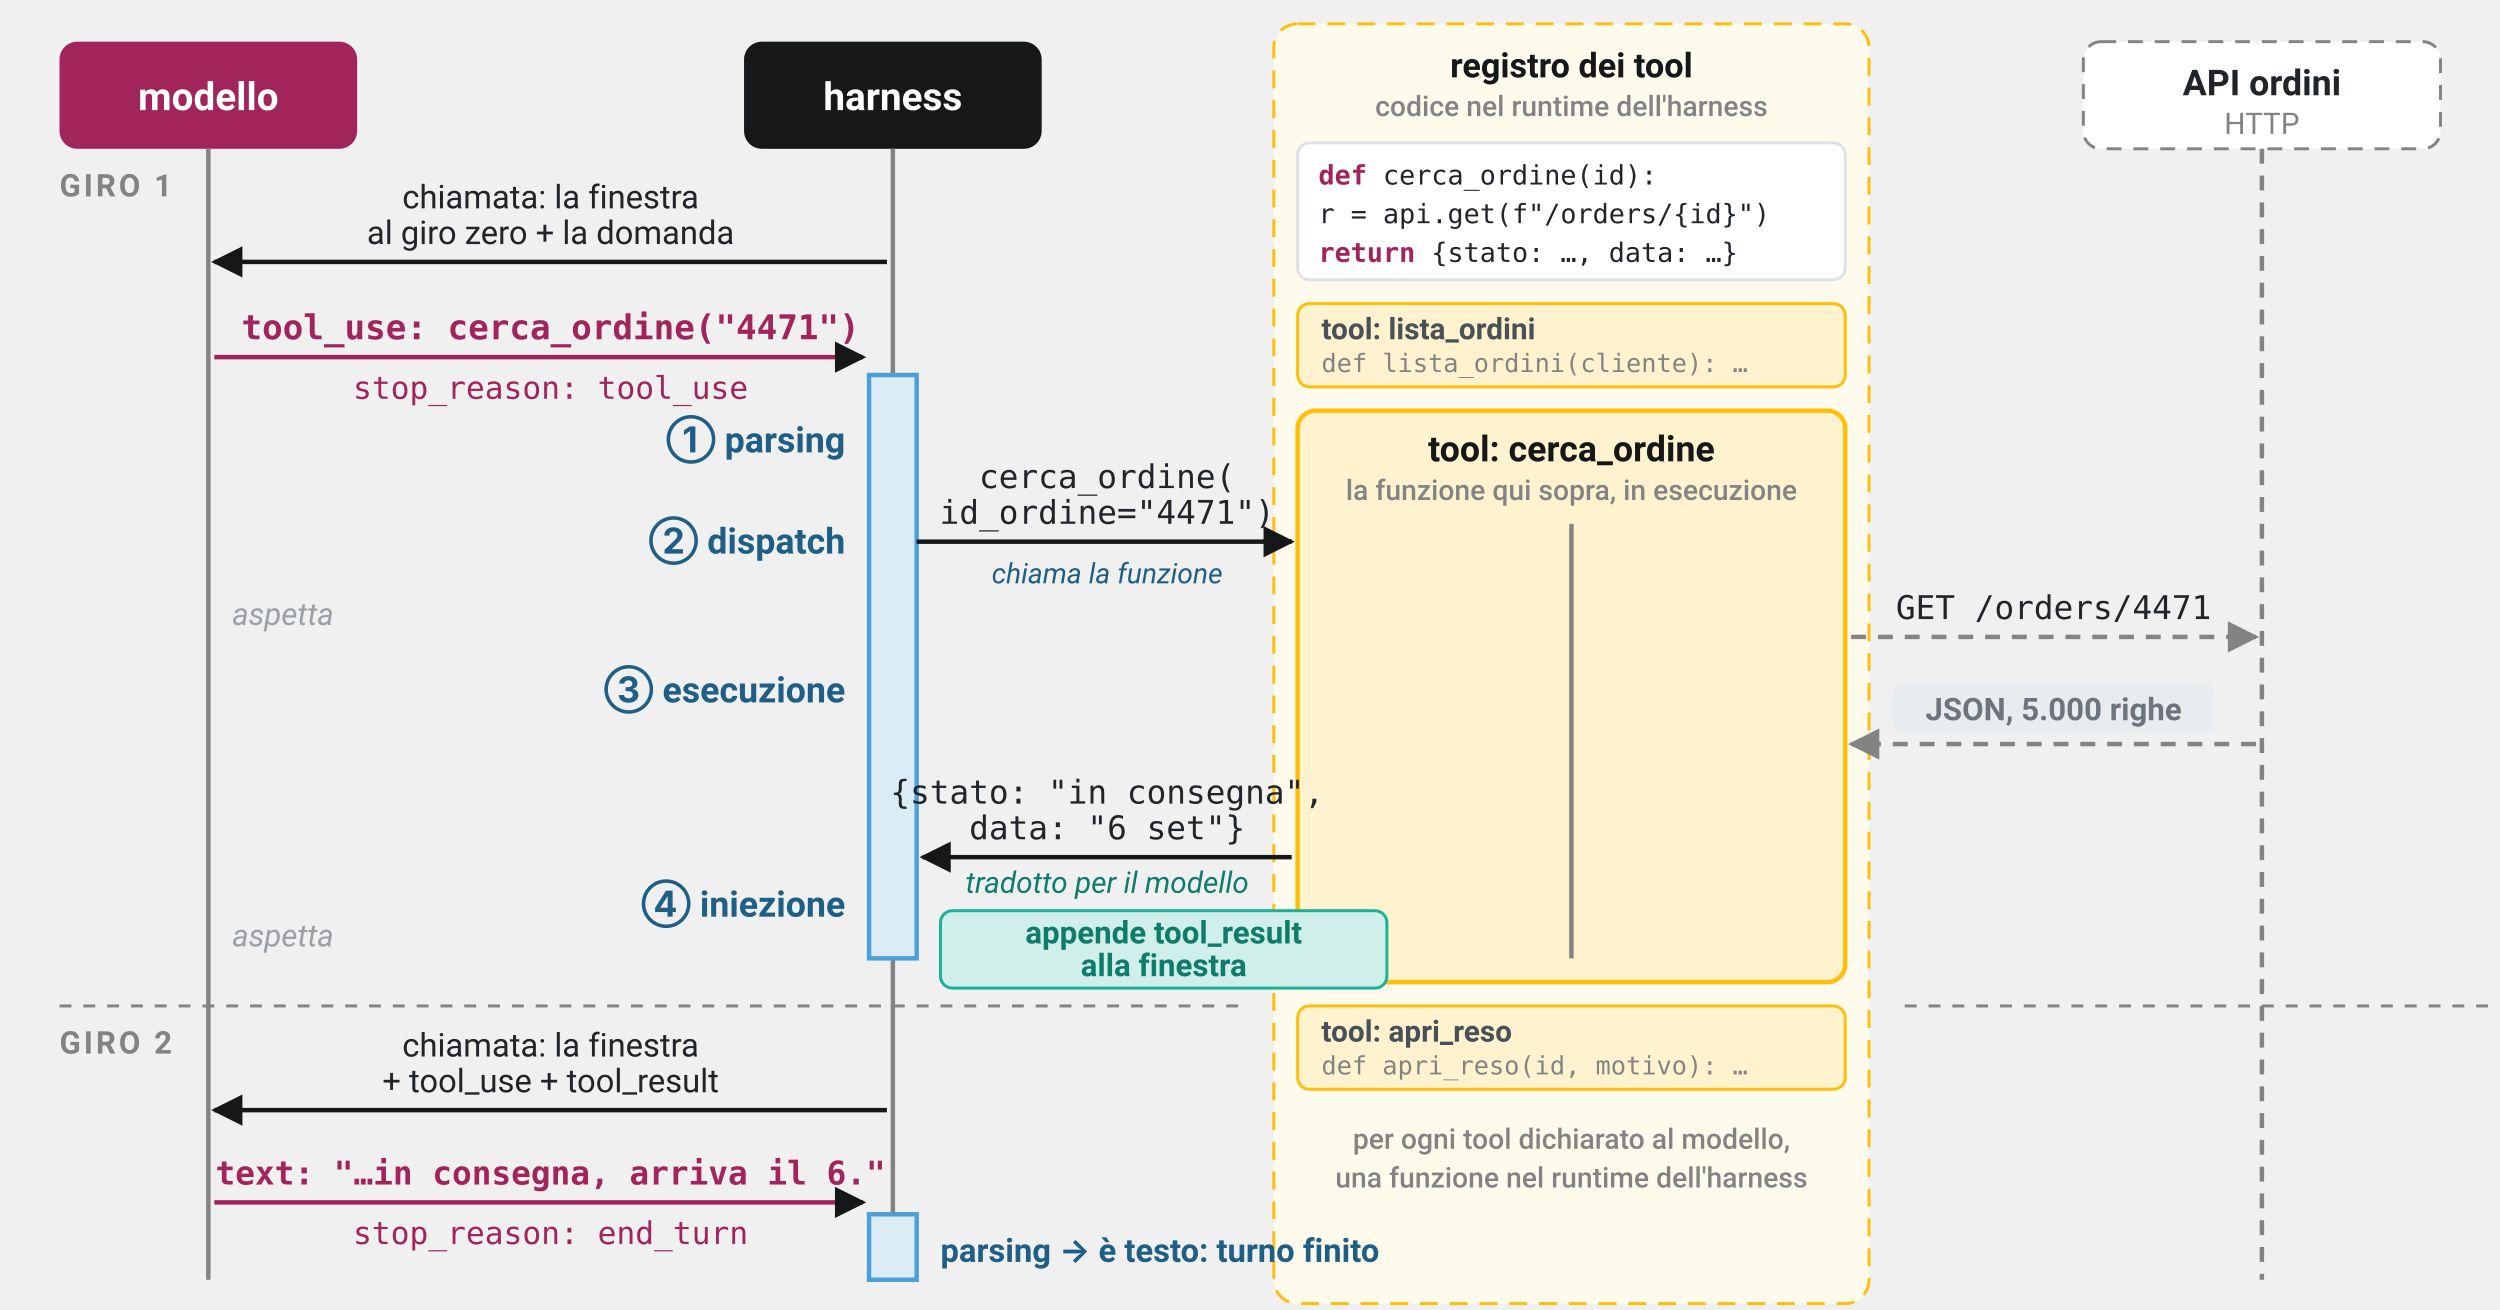
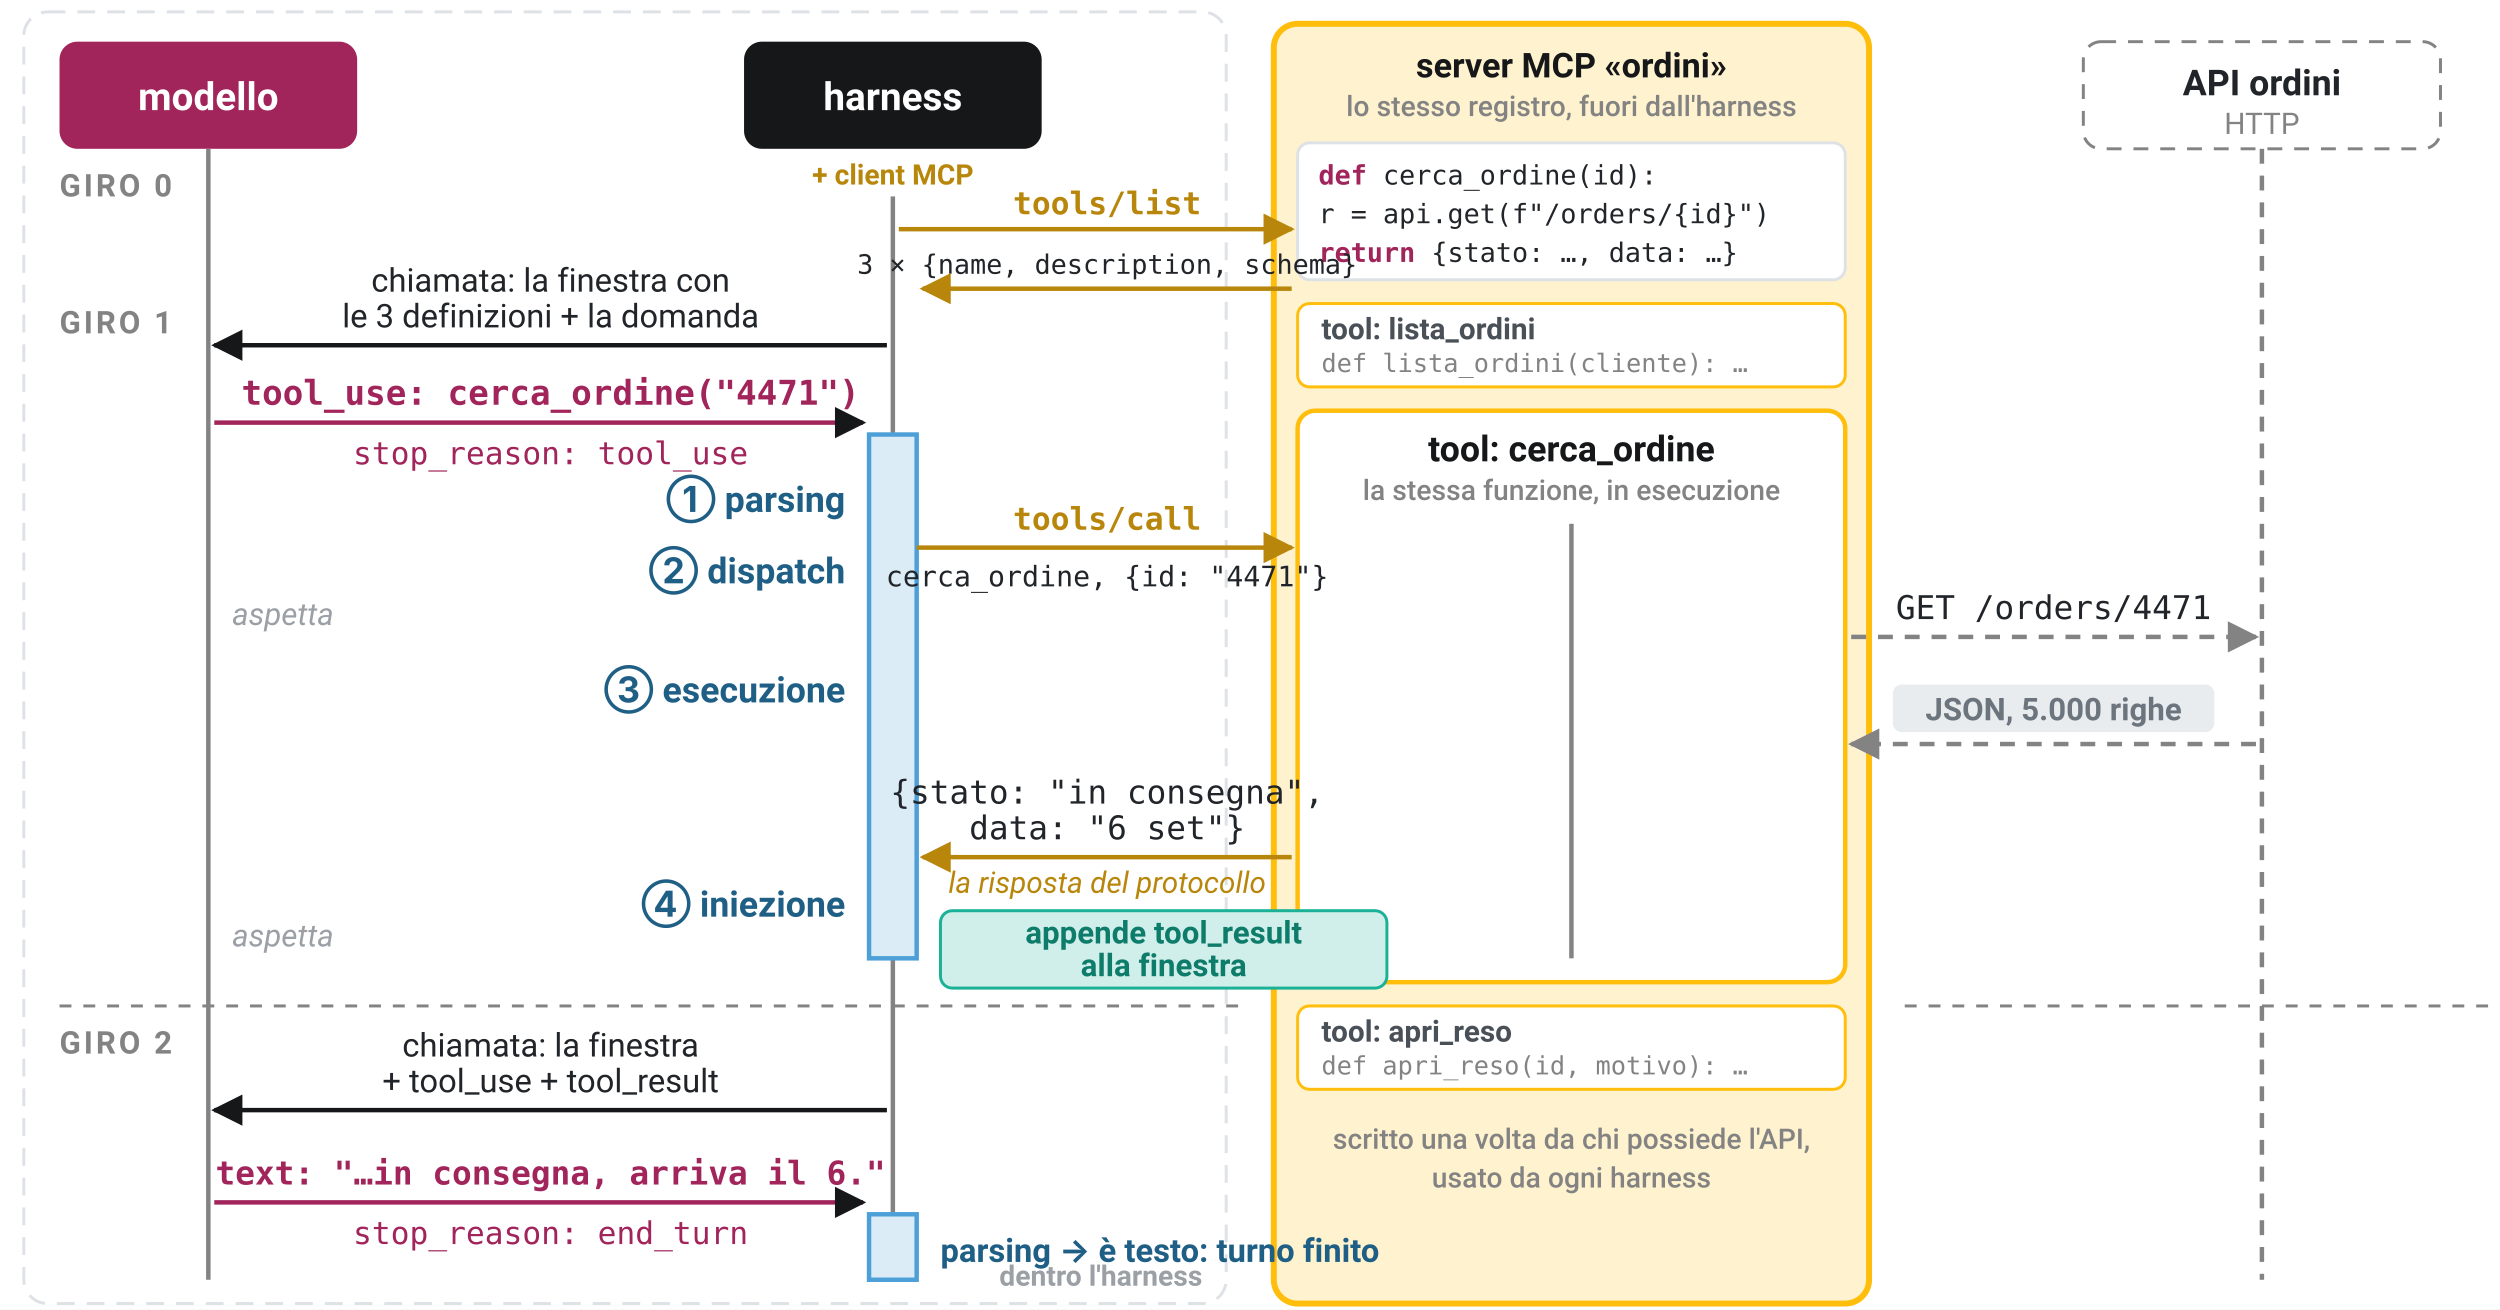
<svg xmlns="http://www.w3.org/2000/svg" viewBox="0 0 840 440" width="840" height="440" role="img" font-family="Poppins, system-ui, -apple-system, 'Segoe UI', Roboto, sans-serif">
  <defs>
    <marker id="a" viewBox="0 0 10 10" refX="9" refY="5" markerWidth="7" markerHeight="7" orient="auto-start-reverse">
      <path d="M0 0 L10 5 L0 10 z" fill="#161719" />
    </marker>
    <marker id="ag" viewBox="0 0 10 10" refX="9" refY="5" markerWidth="7" markerHeight="7" orient="auto-start-reverse">
      <path d="M0 0 L10 5 L0 10 z" fill="#838383" />
    </marker>
+     <marker id="am" viewBox="0 0 10 10" refX="9" refY="5" markerWidth="7" markerHeight="7" orient="auto-start-reverse">
+       <path d="M0 0 L10 5 L0 10 z" fill="#b8860b" />
+     </marker>
  </defs>
-   <rect x="428" y="8" width="200" height="430" rx="8" fill="#fffbec" stroke="#ffbe0b" stroke-dasharray="6 4" />
-   <text x="528" y="26" text-anchor="middle" font-size="11.5" font-weight="700" fill="#161719">registro dei tool</text>
-   <text x="528" y="39" text-anchor="middle" font-size="9.5" font-weight="500" fill="#838383">codice nel runtime dell'harness</text>
+   <rect x="0" y="0" width="840" height="440" fill="#ffffff" />
+   <rect x="8" y="4" width="404" height="434" rx="8" fill="none" stroke="#dee2e6" stroke-dasharray="6 4" />
+   <text x="404" y="432" text-anchor="end" font-size="9.5" font-weight="600" fill="#9aa0a6">dentro l'harness</text>
+   <rect x="428" y="8" width="200" height="430" rx="8" fill="#fff2ce" stroke="#ffbe0b" stroke-width="2" />
+   <text x="528" y="26" text-anchor="middle" font-size="11.5" font-weight="700" fill="#161719">server MCP «ordini»</text>
+   <text x="528" y="39" text-anchor="middle" font-size="9.5" font-weight="500" fill="#838383">lo stesso registro, fuori dall'harness</text>
  <rect x="436" y="48" width="184" height="46" rx="4" fill="#ffffff" stroke="#dee2e6" />
  <g font-family="'SFMono-Regular', Menlo, Monaco, Consolas, monospace" font-size="9" fill="#212529">
    <text x="443" y="62">
      <tspan fill="#a1245a" font-weight="700">def</tspan> cerca_ordine(id):</text>
    <text x="443" y="75">  r = api.get(f"/orders/{id}")</text>
    <text x="443" y="88">
      <tspan fill="#a1245a" font-weight="700">return</tspan> {stato: …, data: …}</text>
  </g>
-   <rect x="436" y="102" width="184" height="28" rx="4" fill="#fff2ce" stroke="#ffbe0b" />
+   <rect x="436" y="102" width="184" height="28" rx="4" fill="#ffffff" stroke="#ffbe0b" />
  <text x="444" y="114" font-size="10" font-weight="700" fill="#495057">tool: lista_ordini</text>
  <text x="444" y="125" font-family="'SFMono-Regular', Menlo, Monaco, Consolas, monospace" font-size="8.5" fill="#838383">def lista_ordini(cliente): …</text>
-   <rect x="436" y="138" width="184" height="192" rx="6" fill="#fff2ce" stroke="#ffbe0b" stroke-width="1.5" />
+   <rect x="436" y="138" width="184" height="192" rx="6" fill="#ffffff" stroke="#ffbe0b" stroke-width="1.5" />
  <text x="528" y="155" text-anchor="middle" font-size="12" font-weight="700" fill="#161719">tool: cerca_ordine</text>
-   <text x="528" y="168" text-anchor="middle" font-size="9.5" font-weight="500" fill="#838383">la funzione qui sopra, in esecuzione</text>
-   <rect x="436" y="338" width="184" height="28" rx="4" fill="#fff2ce" stroke="#ffbe0b" />
+   <text x="528" y="168" text-anchor="middle" font-size="9.5" font-weight="500" fill="#838383">la stessa funzione, in esecuzione</text>
+   <rect x="436" y="338" width="184" height="28" rx="4" fill="#ffffff" stroke="#ffbe0b" />
  <text x="444" y="350" font-size="10" font-weight="700" fill="#495057">tool: apri_reso</text>
  <text x="444" y="361" font-family="'SFMono-Regular', Menlo, Monaco, Consolas, monospace" font-size="8.5" fill="#838383">def apri_reso(id, motivo): …</text>
  <g font-size="9.5" font-weight="500" fill="#838383" text-anchor="middle">
-     <text x="528" y="386">per ogni tool dichiarato al modello,</text>
-     <text x="528" y="399">una funzione nel runtime dell'harness</text>
+     <text x="528" y="386">scritto una volta da chi possiede l'API,</text>
+     <text x="528" y="399">usato da ogni harness</text>
  </g>
  <rect x="20" y="14" width="100" height="36" rx="6" fill="#a1245a" />
  <text x="70" y="37" text-anchor="middle" font-size="13" font-weight="700" fill="#ffffff">modello</text>
  <rect x="250" y="14" width="100" height="36" rx="6" fill="#161719" />
  <text x="300" y="37" text-anchor="middle" font-size="13" font-weight="700" fill="#ffffff">harness</text>
+   <text x="300" y="62" text-anchor="middle" font-size="9.5" font-weight="600" fill="#b8860b">+ client MCP</text>
  <rect x="700" y="14" width="120" height="36" rx="6" fill="#ffffff" stroke="#838383" stroke-dasharray="5 4" />
  <text x="760" y="32" text-anchor="middle" font-size="12" font-weight="600" fill="#212529">API ordini</text>
  <text x="760" y="45" text-anchor="middle" font-size="10" fill="#838383">HTTP</text>
  <g stroke="#838383" stroke-width="1.5">
    <line x1="70" y1="50" x2="70" y2="430" />
-     <line x1="300" y1="50" x2="300" y2="430" />
+     <line x1="300" y1="66" x2="300" y2="430" />
    <line x1="528" y1="176" x2="528" y2="322" />
    <line x1="760" y1="50" x2="760" y2="430" stroke-dasharray="5 4" />
  </g>
  <g font-size="10.5" font-style="italic" fill="#9aa0a6">
    <text x="78" y="210">aspetta</text>
    <text x="78" y="318">aspetta</text>
  </g>
-   <text x="20" y="66" font-size="10.5" font-weight="700" letter-spacing="1" fill="#838383">GIRO 1</text>
+   <text x="20" y="66" font-size="10.5" font-weight="700" letter-spacing="1" fill="#838383">GIRO 0</text>
+   <text x="372" y="72" text-anchor="middle" font-family="'SFMono-Regular', Menlo, Monaco, Consolas, monospace" font-size="10.5" font-weight="700" fill="#b8860b">tools/list</text>
+   <line x1="302" y1="77" x2="434" y2="77" stroke="#b8860b" stroke-width="1.5" marker-end="url(#am)" />
+   <text x="372" y="92" text-anchor="middle" font-family="'SFMono-Regular', Menlo, Monaco, Consolas, monospace" font-size="9" fill="#212529">3 × {name, description, schema}</text>
+   <line x1="434" y1="97" x2="310" y2="97" stroke="#b8860b" stroke-width="1.5" marker-end="url(#am)" />
+   <text x="20" y="112" font-size="10.5" font-weight="700" letter-spacing="1" fill="#838383">GIRO 1</text>
  <g font-size="11" fill="#212529" text-anchor="middle">
-     <text x="185" y="70">chiamata: la finestra</text>
-     <text x="185" y="82">al giro zero + la domanda</text>
+     <text x="185" y="98">chiamata: la finestra con</text>
+     <text x="185" y="110">le 3 definizioni + la domanda</text>
  </g>
-   <line x1="298" y1="88" x2="72" y2="88" stroke="#161719" stroke-width="1.5" marker-end="url(#a)" />
-   <text x="185" y="114" text-anchor="middle" font-family="'SFMono-Regular', Menlo, Monaco, Consolas, monospace" font-size="11.5" font-weight="600" fill="#a1245a">tool_use: cerca_ordine("4471")</text>
-   <line x1="72" y1="120" x2="290" y2="120" stroke="#a1245a" stroke-width="1.5" marker-end="url(#a)" />
-   <text x="185" y="134" text-anchor="middle" font-family="'SFMono-Regular', Menlo, Monaco, Consolas, monospace" font-size="10.5" fill="#a1245a">stop_reason: tool_use</text>
-   <rect x="292" y="126" width="16" height="196" fill="#dbecf7" stroke="#4da0d7" stroke-width="1.5" />
+   <line x1="298" y1="116" x2="72" y2="116" stroke="#161719" stroke-width="1.5" marker-end="url(#a)" />
+   <text x="185" y="136" text-anchor="middle" font-family="'SFMono-Regular', Menlo, Monaco, Consolas, monospace" font-size="11.5" font-weight="600" fill="#a1245a">tool_use: cerca_ordine("4471")</text>
+   <line x1="72" y1="142" x2="290" y2="142" stroke="#a1245a" stroke-width="1.5" marker-end="url(#a)" />
+   <text x="185" y="156" text-anchor="middle" font-family="'SFMono-Regular', Menlo, Monaco, Consolas, monospace" font-size="10.5" fill="#a1245a">stop_reason: tool_use</text>
+   <rect x="292" y="146" width="16" height="176" fill="#dbecf7" stroke="#4da0d7" stroke-width="1.5" />
  <g font-size="12" font-weight="700" fill="#1f5f86" text-anchor="end">
-     <text x="284" y="152">① parsing</text>
-     <text x="284" y="186">② dispatch</text>
+     <text x="284" y="172">① parsing</text>
+     <text x="284" y="196">② dispatch</text>
    <text x="284" y="236">③ esecuzione</text>
    <text x="284" y="308">④ iniezione</text>
  </g>
-   <g font-family="'SFMono-Regular', Menlo, Monaco, Consolas, monospace" font-size="11" fill="#212529" text-anchor="middle">
-     <text x="372" y="164">cerca_ordine(</text>
-     <text x="372" y="176">id_ordine="4471")</text>
-   </g>
-   <line x1="308" y1="182" x2="434" y2="182" stroke="#161719" stroke-width="1.5" marker-end="url(#a)" />
-   <text x="372" y="196" text-anchor="middle" font-size="9.5" font-style="italic" fill="#1f5f86">chiama la funzione</text>
+   <text x="372" y="178" text-anchor="middle" font-family="'SFMono-Regular', Menlo, Monaco, Consolas, monospace" font-size="10.5" font-weight="700" fill="#b8860b">tools/call</text>
+   <line x1="308" y1="184" x2="434" y2="184" stroke="#b8860b" stroke-width="1.5" marker-end="url(#am)" />
+   <text x="372" y="197" text-anchor="middle" font-family="'SFMono-Regular', Menlo, Monaco, Consolas, monospace" font-size="9.5" fill="#212529">cerca_ordine, {id: "4471"}</text>
  <text x="690" y="208" text-anchor="middle" font-family="'SFMono-Regular', Menlo, Monaco, Consolas, monospace" font-size="11" fill="#212529">GET /orders/4471</text>
  <line x1="622" y1="214" x2="758" y2="214" stroke="#838383" stroke-width="1.5" stroke-dasharray="5 4" marker-end="url(#ag)" />
  <rect x="636" y="230" width="108" height="16" rx="3" fill="#e9ecef" />
  <text x="690" y="242" text-anchor="middle" font-size="10.5" font-weight="600" fill="#6c757d">JSON, 5.000 righe</text>
  <line x1="758" y1="250" x2="622" y2="250" stroke="#838383" stroke-width="1.5" stroke-dasharray="5 4" marker-end="url(#ag)" />
  <g font-family="'SFMono-Regular', Menlo, Monaco, Consolas, monospace" font-size="11" fill="#212529" text-anchor="middle">
    <text x="372" y="270">{stato: "in consegna",</text>
    <text x="372" y="282">data: "6 set"}</text>
  </g>
-   <line x1="434" y1="288" x2="310" y2="288" stroke="#161719" stroke-width="1.5" marker-end="url(#a)" />
-   <text x="372" y="300" text-anchor="middle" font-size="10" font-style="italic" fill="#0e7c6a">tradotto per il modello</text>
+   <line x1="434" y1="288" x2="310" y2="288" stroke="#b8860b" stroke-width="1.5" marker-end="url(#am)" />
+   <text x="372" y="300" text-anchor="middle" font-size="10" font-style="italic" fill="#b8860b">la risposta del protocollo</text>
  <rect x="316" y="306" width="150" height="26" rx="4" fill="#d1efea" stroke="#1ab197" />
  <text x="391" y="317" text-anchor="middle" font-size="10.5" font-weight="600" fill="#0e7c6a">appende tool_result</text>
  <text x="391" y="328" text-anchor="middle" font-size="10.5" font-weight="600" fill="#0e7c6a">alla finestra</text>
  <line x1="20" y1="338" x2="420" y2="338" stroke="#838383" stroke-width="1" stroke-dasharray="4 4" />
  <line x1="640" y1="338" x2="840" y2="338" stroke="#838383" stroke-width="1" stroke-dasharray="4 4" />
  <text x="20" y="354" font-size="10.5" font-weight="700" letter-spacing="1" fill="#838383">GIRO 2</text>
  <g font-size="11" fill="#212529" text-anchor="middle">
    <text x="185" y="355">chiamata: la finestra</text>
    <text x="185" y="367">+ tool_use + tool_result</text>
  </g>
  <line x1="298" y1="373" x2="72" y2="373" stroke="#161719" stroke-width="1.5" marker-end="url(#a)" />
  <text x="185" y="398" text-anchor="middle" font-family="'SFMono-Regular', Menlo, Monaco, Consolas, monospace" font-size="11" font-weight="600" fill="#a1245a">text: "…in consegna, arriva il 6."</text>
  <line x1="72" y1="404" x2="290" y2="404" stroke="#a1245a" stroke-width="1.5" marker-end="url(#a)" />
  <text x="185" y="418" text-anchor="middle" font-family="'SFMono-Regular', Menlo, Monaco, Consolas, monospace" font-size="10.5" fill="#a1245a">stop_reason: end_turn</text>
  <rect x="292" y="408" width="16" height="22" fill="#dbecf7" stroke="#4da0d7" stroke-width="1.5" />
  <text x="316" y="424" font-size="11" font-weight="700" fill="#1f5f86">parsing → è testo: turno finito</text>
</svg>
